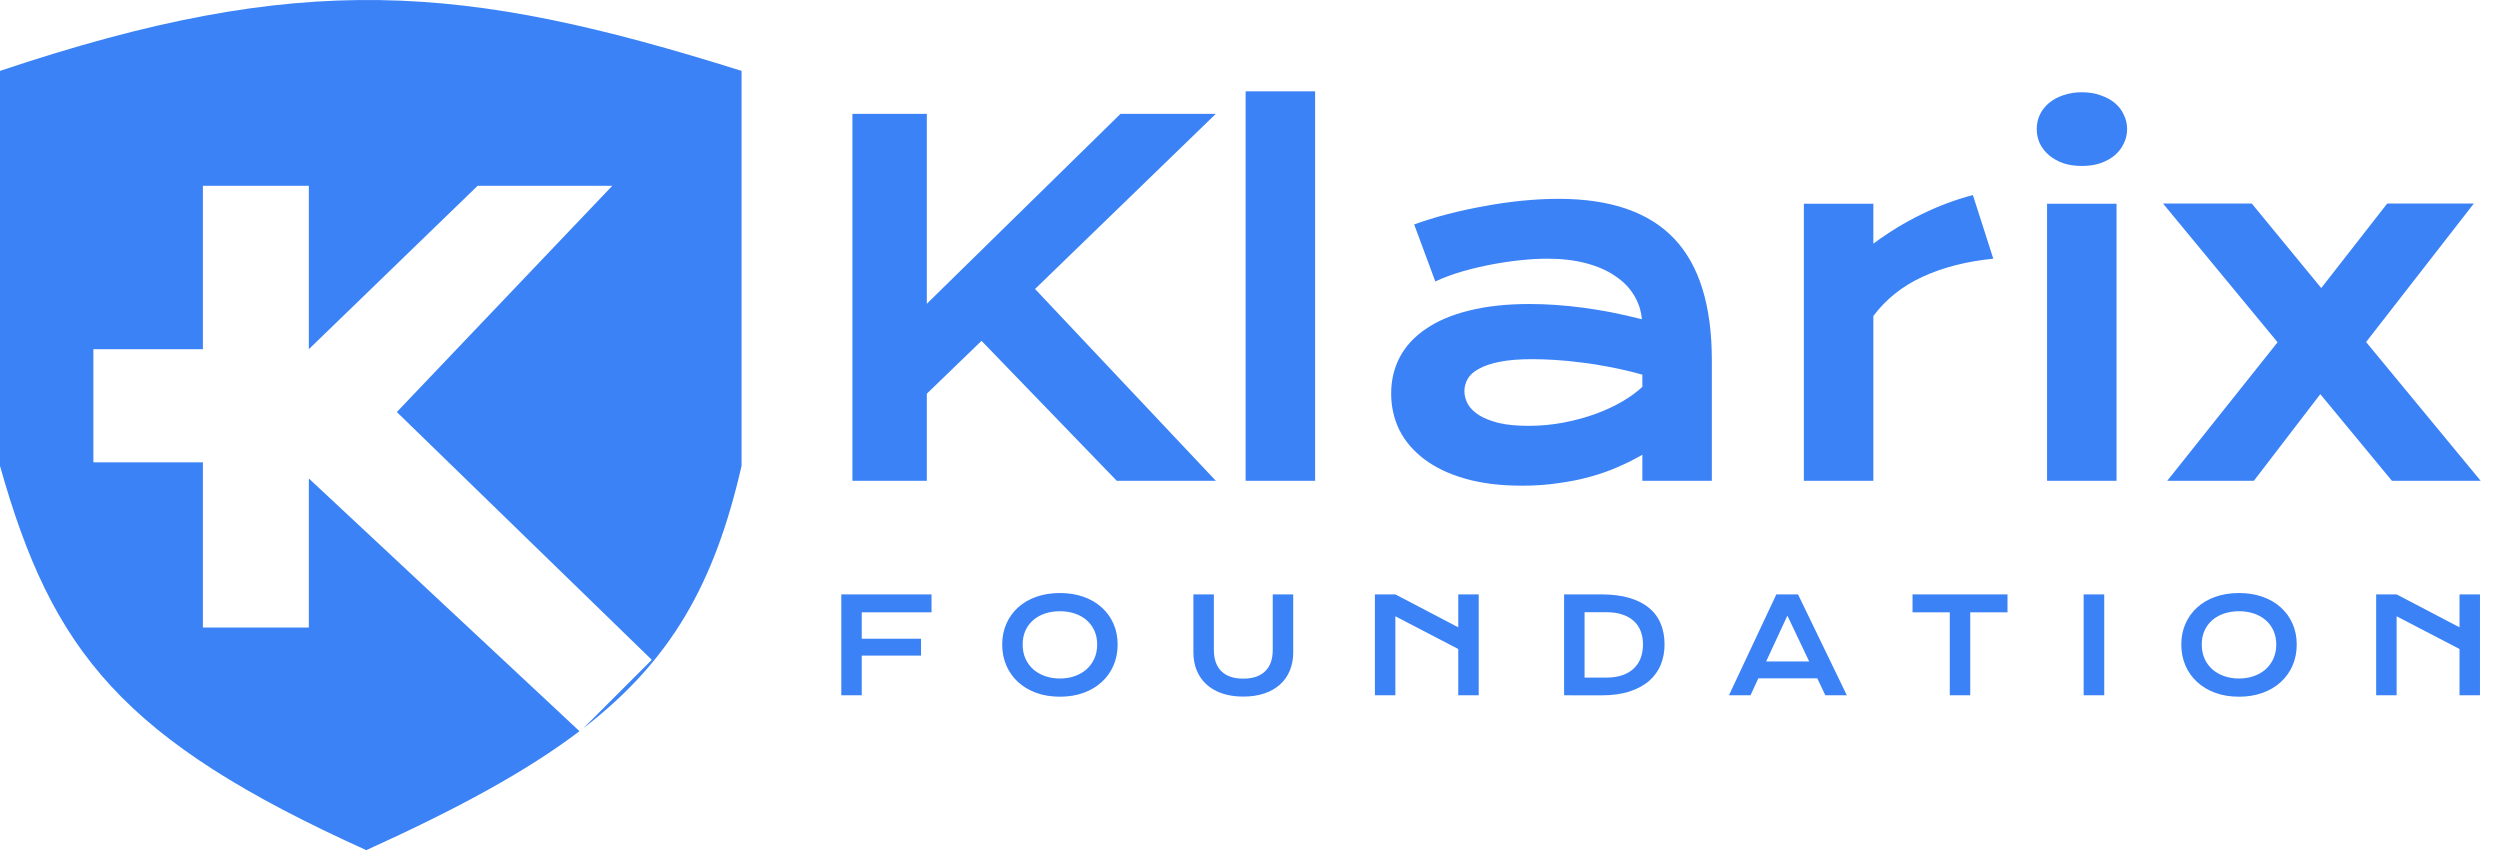
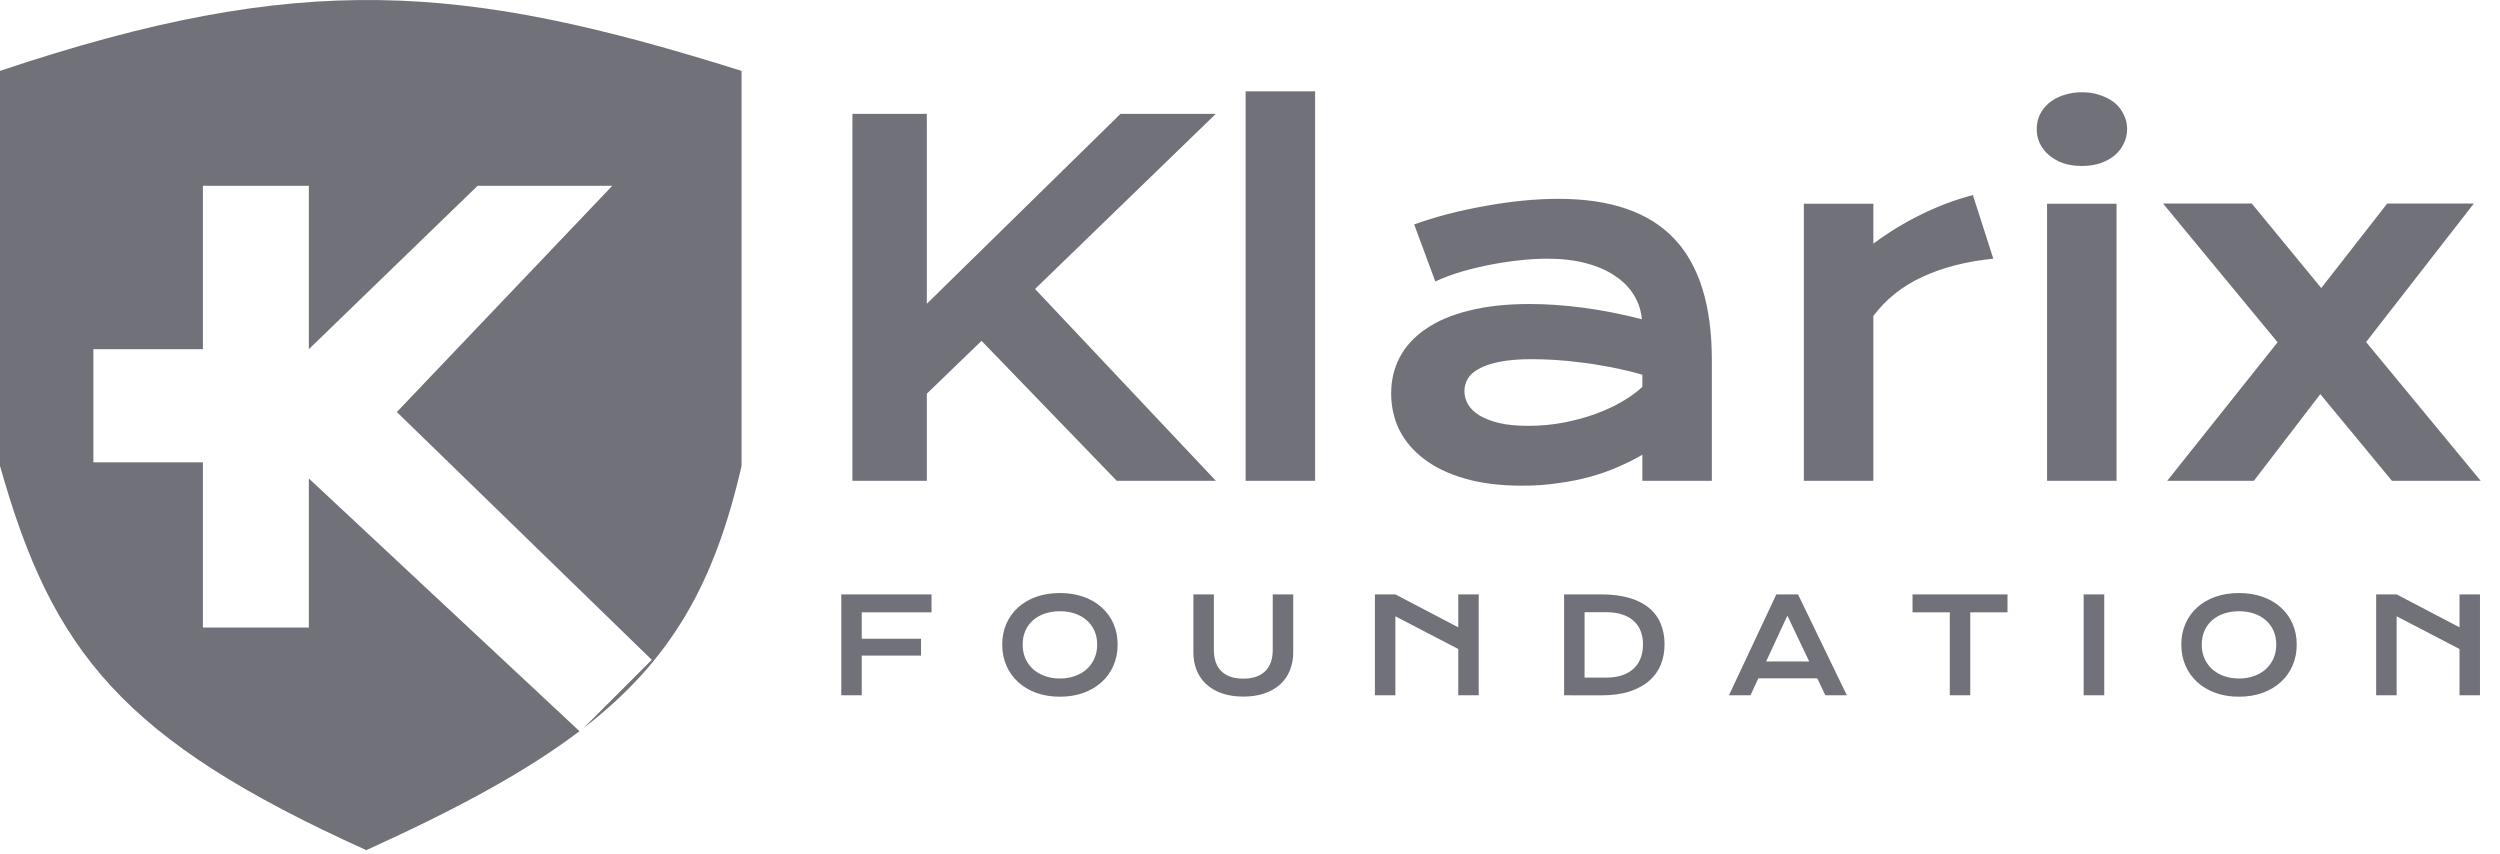
<svg xmlns="http://www.w3.org/2000/svg" width="208" height="71" viewBox="0 0 208 71" fill="none">
-   <path d="M0 5.897C25.175 -2.532 38.537 -1.379 61.698 5.897V38.763C59.449 48.565 55.849 54.936 48.541 60.584L54.228 54.898L33.016 34.281L50.942 15.458H39.738L25.695 29.053V15.458H16.881V29.053H7.769V38.464H16.881V52.208H25.695V39.809L48.213 60.835C43.795 64.186 38.049 67.296 30.476 70.733C10.181 61.562 4.35 54.23 0 38.763V5.897Z" fill="#3B82F6" />
-   <path d="M70.921 9.473H77.112V25.273L93.226 9.473H101.156L86.117 24.043L101.156 40H92.913L81.663 28.359L77.112 32.754V40H70.921V9.473ZM103.636 7.598H109.417V40H103.636V7.598ZM115.745 32.734C115.745 31.628 115.986 30.619 116.468 29.707C116.95 28.796 117.672 28.014 118.636 27.363C119.6 26.699 120.797 26.191 122.23 25.84C123.675 25.475 125.355 25.293 127.269 25.293C128.688 25.293 130.179 25.397 131.741 25.605C133.317 25.814 134.938 26.133 136.605 26.562C136.54 25.833 136.318 25.163 135.941 24.551C135.563 23.926 135.036 23.392 134.359 22.949C133.695 22.494 132.887 22.142 131.937 21.895C130.999 21.647 129.932 21.523 128.734 21.523C128.083 21.523 127.366 21.562 126.585 21.641C125.804 21.719 124.997 21.836 124.163 21.992C123.33 22.148 122.503 22.344 121.683 22.578C120.876 22.812 120.12 23.092 119.417 23.418L117.659 18.672C118.532 18.359 119.463 18.073 120.452 17.812C121.455 17.552 122.477 17.331 123.519 17.148C124.56 16.953 125.602 16.803 126.644 16.699C127.685 16.595 128.695 16.543 129.671 16.543C133.981 16.543 137.184 17.643 139.281 19.844C141.377 22.044 142.425 25.417 142.425 29.961V40H136.644V37.832C136.045 38.184 135.387 38.516 134.671 38.828C133.968 39.141 133.2 39.414 132.366 39.648C131.533 39.883 130.635 40.065 129.671 40.195C128.721 40.339 127.712 40.41 126.644 40.41C124.847 40.41 123.265 40.215 121.898 39.824C120.544 39.434 119.411 38.893 118.499 38.203C117.588 37.513 116.898 36.706 116.429 35.781C115.973 34.844 115.745 33.828 115.745 32.734ZM121.839 32.539C121.839 32.917 121.937 33.281 122.132 33.633C122.327 33.971 122.64 34.277 123.07 34.551C123.499 34.811 124.046 35.026 124.71 35.195C125.387 35.352 126.201 35.43 127.152 35.43C128.167 35.43 129.15 35.339 130.101 35.156C131.051 34.974 131.937 34.733 132.757 34.434C133.577 34.134 134.32 33.789 134.984 33.398C135.648 33.008 136.201 32.604 136.644 32.188V31.172C135.758 30.924 134.879 30.716 134.007 30.547C133.148 30.378 132.321 30.247 131.527 30.156C130.745 30.052 130.003 29.98 129.3 29.941C128.61 29.902 128.004 29.883 127.484 29.883C126.403 29.883 125.504 29.954 124.788 30.098C124.072 30.241 123.493 30.436 123.05 30.684C122.607 30.918 122.295 31.198 122.113 31.523C121.93 31.849 121.839 32.188 121.839 32.539ZM150.081 16.953H155.863V20.273C157.139 19.323 158.486 18.503 159.906 17.812C161.325 17.122 162.738 16.595 164.144 16.23L165.843 21.523C163.616 21.745 161.657 22.246 159.964 23.027C158.284 23.796 156.917 24.883 155.863 26.289V40H150.081V16.953ZM173.206 13.809C172.633 13.809 172.113 13.73 171.644 13.574C171.188 13.405 170.797 13.184 170.472 12.91C170.146 12.624 169.892 12.298 169.71 11.934C169.541 11.556 169.456 11.159 169.456 10.742C169.456 10.312 169.541 9.915 169.71 9.551C169.892 9.173 170.146 8.848 170.472 8.574C170.797 8.301 171.188 8.086 171.644 7.93C172.113 7.76 172.633 7.676 173.206 7.676C173.792 7.676 174.313 7.76 174.769 7.93C175.238 8.086 175.635 8.301 175.96 8.574C176.286 8.848 176.533 9.173 176.702 9.551C176.885 9.915 176.976 10.312 176.976 10.742C176.976 11.159 176.885 11.556 176.702 11.934C176.533 12.298 176.286 12.624 175.96 12.91C175.635 13.184 175.238 13.405 174.769 13.574C174.313 13.73 173.792 13.809 173.206 13.809ZM170.316 16.953H176.097V40H170.316V16.953ZM189.495 28.477L179.964 16.934H187.347L193.128 23.965L198.616 16.934H205.823L196.859 28.457L206.39 40H199.007L193.05 32.793L187.523 40H180.316L189.495 28.477Z" fill="#3B82F6" />
-   <path d="M69.996 49.453H77.504V50.946H71.698V53.143H76.629V54.545H71.698V57.848H69.996V49.453ZM83.384 53.627C83.384 52.993 83.5 52.413 83.733 51.886C83.966 51.36 84.291 50.909 84.71 50.533C85.133 50.153 85.638 49.859 86.225 49.652C86.816 49.444 87.469 49.34 88.186 49.34C88.898 49.34 89.55 49.444 90.141 49.652C90.731 49.859 91.236 50.153 91.655 50.533C92.078 50.909 92.406 51.36 92.638 51.886C92.871 52.413 92.987 52.993 92.987 53.627C92.987 54.264 92.871 54.849 92.638 55.383C92.406 55.913 92.078 56.369 91.655 56.752C91.236 57.136 90.731 57.435 90.141 57.649C89.55 57.861 88.898 57.966 88.186 57.966C87.469 57.966 86.816 57.861 86.225 57.649C85.638 57.435 85.133 57.136 84.71 56.752C84.291 56.369 83.966 55.913 83.733 55.383C83.5 54.849 83.384 54.264 83.384 53.627ZM85.086 53.627C85.086 54.06 85.163 54.45 85.317 54.797C85.475 55.145 85.692 55.442 85.967 55.689C86.247 55.932 86.574 56.12 86.95 56.253C87.33 56.385 87.742 56.452 88.186 56.452C88.63 56.452 89.04 56.385 89.415 56.253C89.795 56.12 90.123 55.932 90.398 55.689C90.674 55.442 90.891 55.145 91.048 54.797C91.206 54.45 91.285 54.06 91.285 53.627C91.285 53.193 91.206 52.805 91.048 52.461C90.891 52.117 90.674 51.827 90.398 51.591C90.123 51.351 89.795 51.168 89.415 51.043C89.04 50.918 88.63 50.855 88.186 50.855C87.742 50.855 87.33 50.918 86.95 51.043C86.574 51.168 86.247 51.351 85.967 51.591C85.692 51.827 85.475 52.117 85.317 52.461C85.163 52.805 85.086 53.193 85.086 53.627ZM99.291 49.453H100.994V54.078C100.994 54.457 101.046 54.796 101.149 55.093C101.253 55.386 101.407 55.635 101.611 55.839C101.819 56.044 102.075 56.199 102.379 56.307C102.684 56.41 103.038 56.462 103.443 56.462C103.844 56.462 104.197 56.41 104.501 56.307C104.809 56.199 105.065 56.044 105.269 55.839C105.477 55.635 105.633 55.386 105.736 55.093C105.84 54.796 105.892 54.457 105.892 54.078V49.453H107.595V54.282C107.595 54.833 107.502 55.334 107.315 55.786C107.129 56.237 106.859 56.623 106.504 56.946C106.15 57.268 105.715 57.517 105.199 57.692C104.687 57.868 104.102 57.956 103.443 57.956C102.784 57.956 102.197 57.868 101.681 57.692C101.169 57.517 100.736 57.268 100.381 56.946C100.027 56.623 99.757 56.237 99.57 55.786C99.384 55.334 99.291 54.833 99.291 54.282V49.453ZM114.393 49.453H116.095L121.327 52.192V49.453H123.029V57.848H121.327V53.997L116.095 51.274V57.848H114.393V49.453ZM130.133 49.453H133.211C134.11 49.453 134.89 49.55 135.553 49.743C136.215 49.937 136.763 50.214 137.196 50.576C137.633 50.934 137.957 51.371 138.169 51.886C138.383 52.398 138.491 52.975 138.491 53.616C138.491 54.224 138.385 54.788 138.174 55.308C137.963 55.823 137.64 56.271 137.207 56.65C136.774 57.026 136.226 57.322 135.564 57.537C134.901 57.748 134.121 57.853 133.222 57.853L130.133 57.848V49.453ZM133.63 56.377C134.138 56.377 134.584 56.312 134.967 56.183C135.351 56.051 135.669 55.864 135.923 55.624C136.181 55.385 136.375 55.095 136.503 54.754C136.632 54.414 136.697 54.035 136.697 53.616C136.697 53.204 136.632 52.833 136.503 52.504C136.375 52.171 136.181 51.89 135.923 51.661C135.669 51.428 135.351 51.249 134.967 51.123C134.584 50.998 134.138 50.935 133.63 50.935H131.836V56.377H133.63ZM147.792 49.453H149.596L153.657 57.848H151.868L151.197 56.435H146.293L145.643 57.848H143.849L147.792 49.453ZM150.525 55.034L148.71 51.22L146.943 55.034H150.525ZM162.222 50.946H159.123V49.453H167.024V50.946H163.924V57.848H162.222V50.946ZM173.36 49.453H175.073V57.848H173.36V49.453ZM181.484 53.627C181.484 52.993 181.6 52.413 181.833 51.886C182.066 51.36 182.392 50.909 182.811 50.533C183.233 50.153 183.738 49.859 184.325 49.652C184.916 49.444 185.57 49.34 186.286 49.34C186.998 49.34 187.65 49.444 188.241 49.652C188.832 49.859 189.337 50.153 189.756 50.533C190.178 50.909 190.506 51.36 190.738 51.886C190.971 52.413 191.088 52.993 191.088 53.627C191.088 54.264 190.971 54.849 190.738 55.383C190.506 55.913 190.178 56.369 189.756 56.752C189.337 57.136 188.832 57.435 188.241 57.649C187.65 57.861 186.998 57.966 186.286 57.966C185.57 57.966 184.916 57.861 184.325 57.649C183.738 57.435 183.233 57.136 182.811 56.752C182.392 56.369 182.066 55.913 181.833 55.383C181.6 54.849 181.484 54.264 181.484 53.627ZM183.187 53.627C183.187 54.06 183.264 54.45 183.418 54.797C183.575 55.145 183.792 55.442 184.068 55.689C184.347 55.932 184.674 56.12 185.05 56.253C185.43 56.385 185.842 56.452 186.286 56.452C186.73 56.452 187.14 56.385 187.516 56.253C187.895 56.12 188.223 55.932 188.499 55.689C188.774 55.442 188.991 55.145 189.149 54.797C189.306 54.45 189.385 54.06 189.385 53.627C189.385 53.193 189.306 52.805 189.149 52.461C188.991 52.117 188.774 51.827 188.499 51.591C188.223 51.351 187.895 51.168 187.516 51.043C187.14 50.918 186.73 50.855 186.286 50.855C185.842 50.855 185.43 50.918 185.05 51.043C184.674 51.168 184.347 51.351 184.068 51.591C183.792 51.827 183.575 52.117 183.418 52.461C183.264 52.805 183.187 53.193 183.187 53.627ZM197.697 49.453H199.4L204.632 52.192V49.453H206.334V57.848H204.632V53.997L199.4 51.274V57.848H197.697V49.453Z" fill="#3B82F6" />
+   <path d="M0 5.897C25.175 -2.532 38.537 -1.379 61.698 5.897V38.763C59.449 48.565 55.849 54.936 48.541 60.584L54.228 54.898L33.016 34.281L50.942 15.458H39.738L25.695 29.053V15.458H16.881V29.053H7.769V38.464H16.881V52.208H25.695V39.809L48.213 60.835C43.795 64.186 38.049 67.296 30.476 70.733C10.181 61.562 4.35 54.23 0 38.763V5.897Z" fill="#71717A" />
+   <path d="M70.921 9.473H77.112V25.273L93.226 9.473H101.156L86.117 24.043L101.156 40H92.913L81.663 28.359L77.112 32.754V40H70.921V9.473ZM103.636 7.598H109.417V40H103.636V7.598ZM115.745 32.734C115.745 31.628 115.986 30.619 116.468 29.707C116.95 28.796 117.672 28.014 118.636 27.363C119.6 26.699 120.797 26.191 122.23 25.84C123.675 25.475 125.355 25.293 127.269 25.293C128.688 25.293 130.179 25.397 131.741 25.605C133.317 25.814 134.938 26.133 136.605 26.562C136.54 25.833 136.318 25.163 135.941 24.551C135.563 23.926 135.036 23.392 134.359 22.949C133.695 22.494 132.887 22.142 131.937 21.895C130.999 21.647 129.932 21.523 128.734 21.523C128.083 21.523 127.366 21.562 126.585 21.641C125.804 21.719 124.997 21.836 124.163 21.992C123.33 22.148 122.503 22.344 121.683 22.578C120.876 22.812 120.12 23.092 119.417 23.418L117.659 18.672C118.532 18.359 119.463 18.073 120.452 17.812C121.455 17.552 122.477 17.331 123.519 17.148C124.56 16.953 125.602 16.803 126.644 16.699C127.685 16.595 128.695 16.543 129.671 16.543C133.981 16.543 137.184 17.643 139.281 19.844C141.377 22.044 142.425 25.417 142.425 29.961V40H136.644V37.832C136.045 38.184 135.387 38.516 134.671 38.828C133.968 39.141 133.2 39.414 132.366 39.648C131.533 39.883 130.635 40.065 129.671 40.195C128.721 40.339 127.712 40.41 126.644 40.41C124.847 40.41 123.265 40.215 121.898 39.824C120.544 39.434 119.411 38.893 118.499 38.203C117.588 37.513 116.898 36.706 116.429 35.781C115.973 34.844 115.745 33.828 115.745 32.734ZM121.839 32.539C121.839 32.917 121.937 33.281 122.132 33.633C122.327 33.971 122.64 34.277 123.07 34.551C123.499 34.811 124.046 35.026 124.71 35.195C125.387 35.352 126.201 35.43 127.152 35.43C128.167 35.43 129.15 35.339 130.101 35.156C131.051 34.974 131.937 34.733 132.757 34.434C133.577 34.134 134.32 33.789 134.984 33.398C135.648 33.008 136.201 32.604 136.644 32.188V31.172C135.758 30.924 134.879 30.716 134.007 30.547C133.148 30.378 132.321 30.247 131.527 30.156C130.745 30.052 130.003 29.98 129.3 29.941C128.61 29.902 128.004 29.883 127.484 29.883C126.403 29.883 125.504 29.954 124.788 30.098C124.072 30.241 123.493 30.436 123.05 30.684C122.607 30.918 122.295 31.198 122.113 31.523C121.93 31.849 121.839 32.188 121.839 32.539ZM150.081 16.953H155.863V20.273C157.139 19.323 158.486 18.503 159.906 17.812C161.325 17.122 162.738 16.595 164.144 16.23L165.843 21.523C163.616 21.745 161.657 22.246 159.964 23.027C158.284 23.796 156.917 24.883 155.863 26.289V40H150.081V16.953ZM173.206 13.809C172.633 13.809 172.113 13.73 171.644 13.574C171.188 13.405 170.797 13.184 170.472 12.91C170.146 12.624 169.892 12.298 169.71 11.934C169.541 11.556 169.456 11.159 169.456 10.742C169.456 10.312 169.541 9.915 169.71 9.551C169.892 9.173 170.146 8.848 170.472 8.574C170.797 8.301 171.188 8.086 171.644 7.93C172.113 7.76 172.633 7.676 173.206 7.676C173.792 7.676 174.313 7.76 174.769 7.93C175.238 8.086 175.635 8.301 175.96 8.574C176.286 8.848 176.533 9.173 176.702 9.551C176.885 9.915 176.976 10.312 176.976 10.742C176.976 11.159 176.885 11.556 176.702 11.934C176.533 12.298 176.286 12.624 175.96 12.91C175.635 13.184 175.238 13.405 174.769 13.574C174.313 13.73 173.792 13.809 173.206 13.809ZM170.316 16.953H176.097V40H170.316V16.953ZM189.495 28.477L179.964 16.934H187.347L193.128 23.965L198.616 16.934H205.823L196.859 28.457L206.39 40H199.007L193.05 32.793L187.523 40H180.316L189.495 28.477Z" fill="#71717A" />
+   <path d="M69.996 49.453H77.504V50.946H71.698V53.143H76.629V54.545H71.698V57.848H69.996V49.453ZM83.384 53.627C83.384 52.993 83.5 52.413 83.733 51.886C83.966 51.36 84.291 50.909 84.71 50.533C85.133 50.153 85.638 49.859 86.225 49.652C86.816 49.444 87.469 49.34 88.186 49.34C88.898 49.34 89.55 49.444 90.141 49.652C90.731 49.859 91.236 50.153 91.655 50.533C92.078 50.909 92.406 51.36 92.638 51.886C92.871 52.413 92.987 52.993 92.987 53.627C92.987 54.264 92.871 54.849 92.638 55.383C92.406 55.913 92.078 56.369 91.655 56.752C91.236 57.136 90.731 57.435 90.141 57.649C89.55 57.861 88.898 57.966 88.186 57.966C87.469 57.966 86.816 57.861 86.225 57.649C85.638 57.435 85.133 57.136 84.71 56.752C84.291 56.369 83.966 55.913 83.733 55.383C83.5 54.849 83.384 54.264 83.384 53.627ZM85.086 53.627C85.086 54.06 85.163 54.45 85.317 54.797C85.475 55.145 85.692 55.442 85.967 55.689C86.247 55.932 86.574 56.12 86.95 56.253C87.33 56.385 87.742 56.452 88.186 56.452C88.63 56.452 89.04 56.385 89.415 56.253C89.795 56.12 90.123 55.932 90.398 55.689C90.674 55.442 90.891 55.145 91.048 54.797C91.206 54.45 91.285 54.06 91.285 53.627C91.285 53.193 91.206 52.805 91.048 52.461C90.891 52.117 90.674 51.827 90.398 51.591C90.123 51.351 89.795 51.168 89.415 51.043C89.04 50.918 88.63 50.855 88.186 50.855C87.742 50.855 87.33 50.918 86.95 51.043C86.574 51.168 86.247 51.351 85.967 51.591C85.692 51.827 85.475 52.117 85.317 52.461C85.163 52.805 85.086 53.193 85.086 53.627ZM99.291 49.453H100.994V54.078C100.994 54.457 101.046 54.796 101.149 55.093C101.253 55.386 101.407 55.635 101.611 55.839C101.819 56.044 102.075 56.199 102.379 56.307C102.684 56.41 103.038 56.462 103.443 56.462C103.844 56.462 104.197 56.41 104.501 56.307C104.809 56.199 105.065 56.044 105.269 55.839C105.477 55.635 105.633 55.386 105.736 55.093C105.84 54.796 105.892 54.457 105.892 54.078V49.453H107.595V54.282C107.595 54.833 107.502 55.334 107.315 55.786C107.129 56.237 106.859 56.623 106.504 56.946C106.15 57.268 105.715 57.517 105.199 57.692C104.687 57.868 104.102 57.956 103.443 57.956C102.784 57.956 102.197 57.868 101.681 57.692C101.169 57.517 100.736 57.268 100.381 56.946C100.027 56.623 99.757 56.237 99.57 55.786C99.384 55.334 99.291 54.833 99.291 54.282V49.453ZM114.393 49.453H116.095L121.327 52.192V49.453H123.029V57.848H121.327V53.997L116.095 51.274V57.848H114.393V49.453ZM130.133 49.453H133.211C134.11 49.453 134.89 49.55 135.553 49.743C136.215 49.937 136.763 50.214 137.196 50.576C137.633 50.934 137.957 51.371 138.169 51.886C138.383 52.398 138.491 52.975 138.491 53.616C138.491 54.224 138.385 54.788 138.174 55.308C137.963 55.823 137.64 56.271 137.207 56.65C136.774 57.026 136.226 57.322 135.564 57.537C134.901 57.748 134.121 57.853 133.222 57.853L130.133 57.848V49.453ZM133.63 56.377C134.138 56.377 134.584 56.312 134.967 56.183C135.351 56.051 135.669 55.864 135.923 55.624C136.181 55.385 136.375 55.095 136.503 54.754C136.632 54.414 136.697 54.035 136.697 53.616C136.697 53.204 136.632 52.833 136.503 52.504C136.375 52.171 136.181 51.89 135.923 51.661C135.669 51.428 135.351 51.249 134.967 51.123C134.584 50.998 134.138 50.935 133.63 50.935H131.836V56.377H133.63ZM147.792 49.453H149.596L153.657 57.848H151.868L151.197 56.435H146.293L145.643 57.848H143.849L147.792 49.453ZM150.525 55.034L148.71 51.22L146.943 55.034H150.525ZM162.222 50.946H159.123V49.453H167.024V50.946H163.924V57.848H162.222V50.946ZM173.36 49.453H175.073V57.848H173.36V49.453ZM181.484 53.627C181.484 52.993 181.6 52.413 181.833 51.886C182.066 51.36 182.392 50.909 182.811 50.533C183.233 50.153 183.738 49.859 184.325 49.652C184.916 49.444 185.57 49.34 186.286 49.34C186.998 49.34 187.65 49.444 188.241 49.652C188.832 49.859 189.337 50.153 189.756 50.533C190.178 50.909 190.506 51.36 190.738 51.886C190.971 52.413 191.088 52.993 191.088 53.627C191.088 54.264 190.971 54.849 190.738 55.383C190.506 55.913 190.178 56.369 189.756 56.752C189.337 57.136 188.832 57.435 188.241 57.649C187.65 57.861 186.998 57.966 186.286 57.966C185.57 57.966 184.916 57.861 184.325 57.649C183.738 57.435 183.233 57.136 182.811 56.752C182.392 56.369 182.066 55.913 181.833 55.383C181.6 54.849 181.484 54.264 181.484 53.627ZM183.187 53.627C183.187 54.06 183.264 54.45 183.418 54.797C183.575 55.145 183.792 55.442 184.068 55.689C184.347 55.932 184.674 56.12 185.05 56.253C185.43 56.385 185.842 56.452 186.286 56.452C186.73 56.452 187.14 56.385 187.516 56.253C187.895 56.12 188.223 55.932 188.499 55.689C188.774 55.442 188.991 55.145 189.149 54.797C189.306 54.45 189.385 54.06 189.385 53.627C189.385 53.193 189.306 52.805 189.149 52.461C188.991 52.117 188.774 51.827 188.499 51.591C188.223 51.351 187.895 51.168 187.516 51.043C187.14 50.918 186.73 50.855 186.286 50.855C185.842 50.855 185.43 50.918 185.05 51.043C184.674 51.168 184.347 51.351 184.068 51.591C183.792 51.827 183.575 52.117 183.418 52.461C183.264 52.805 183.187 53.193 183.187 53.627ZM197.697 49.453H199.4L204.632 52.192V49.453H206.334V57.848H204.632V53.997L199.4 51.274V57.848H197.697V49.453Z" fill="#71717A" />
</svg>
